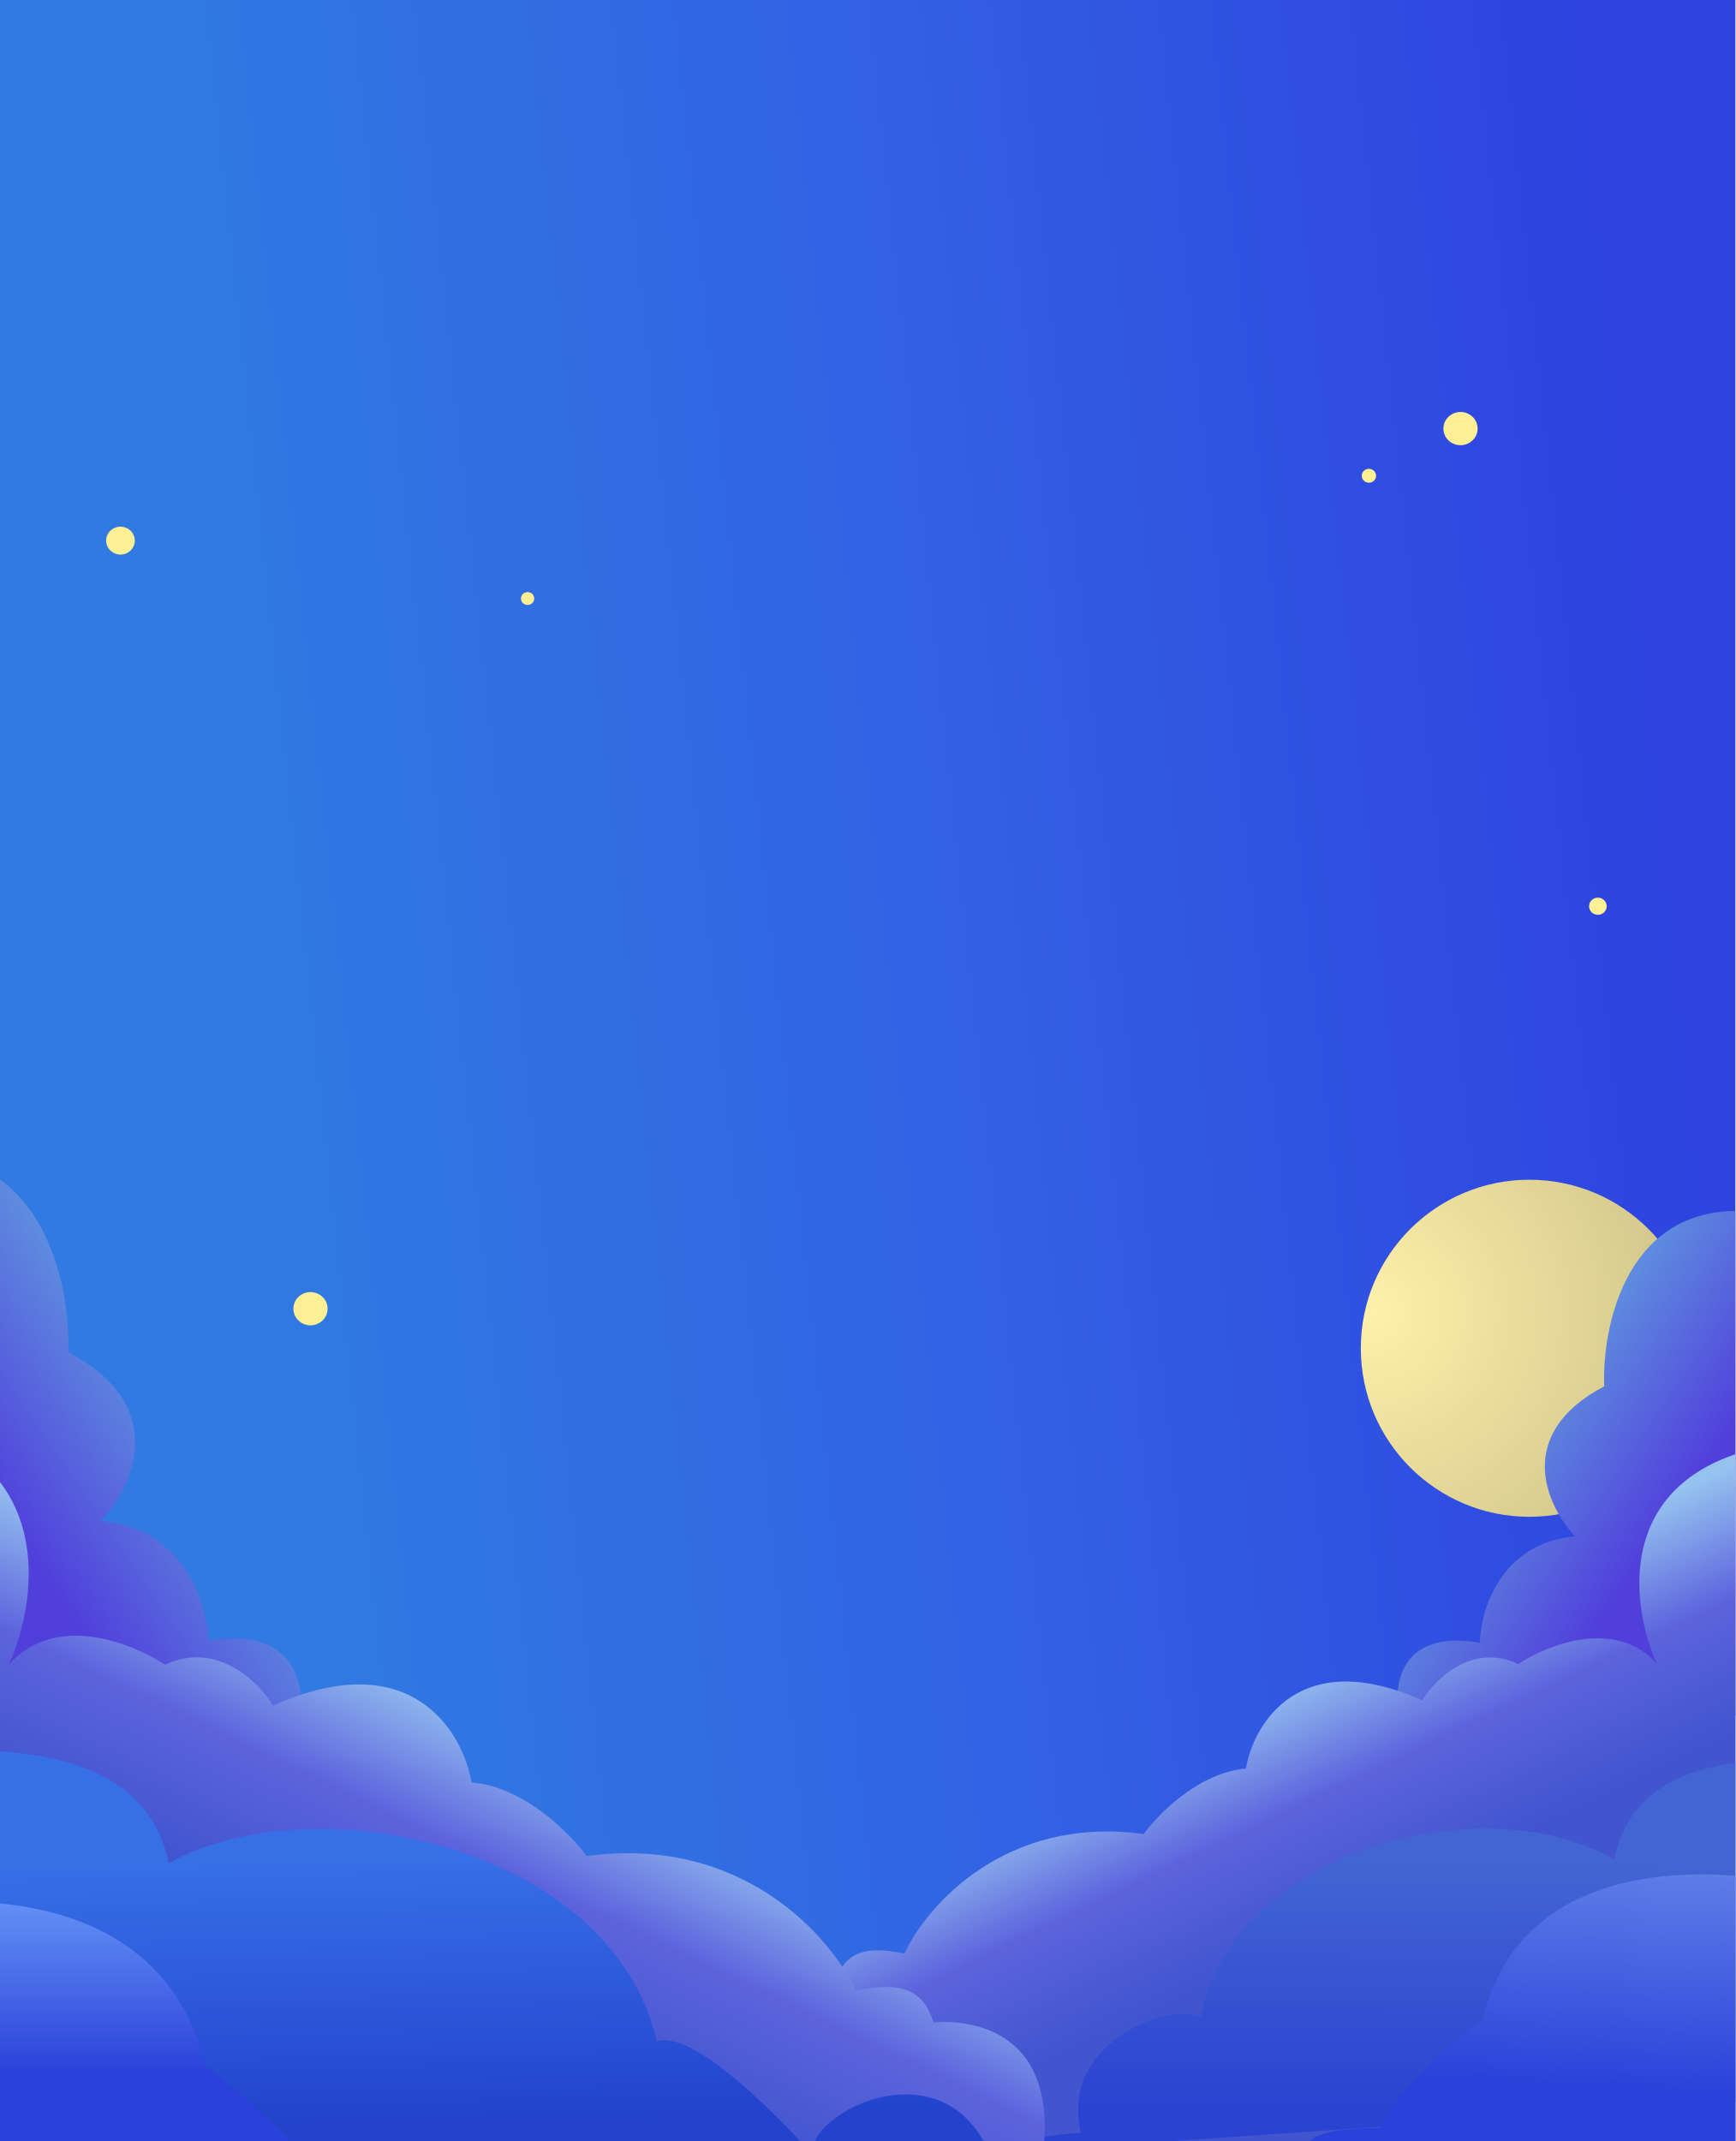
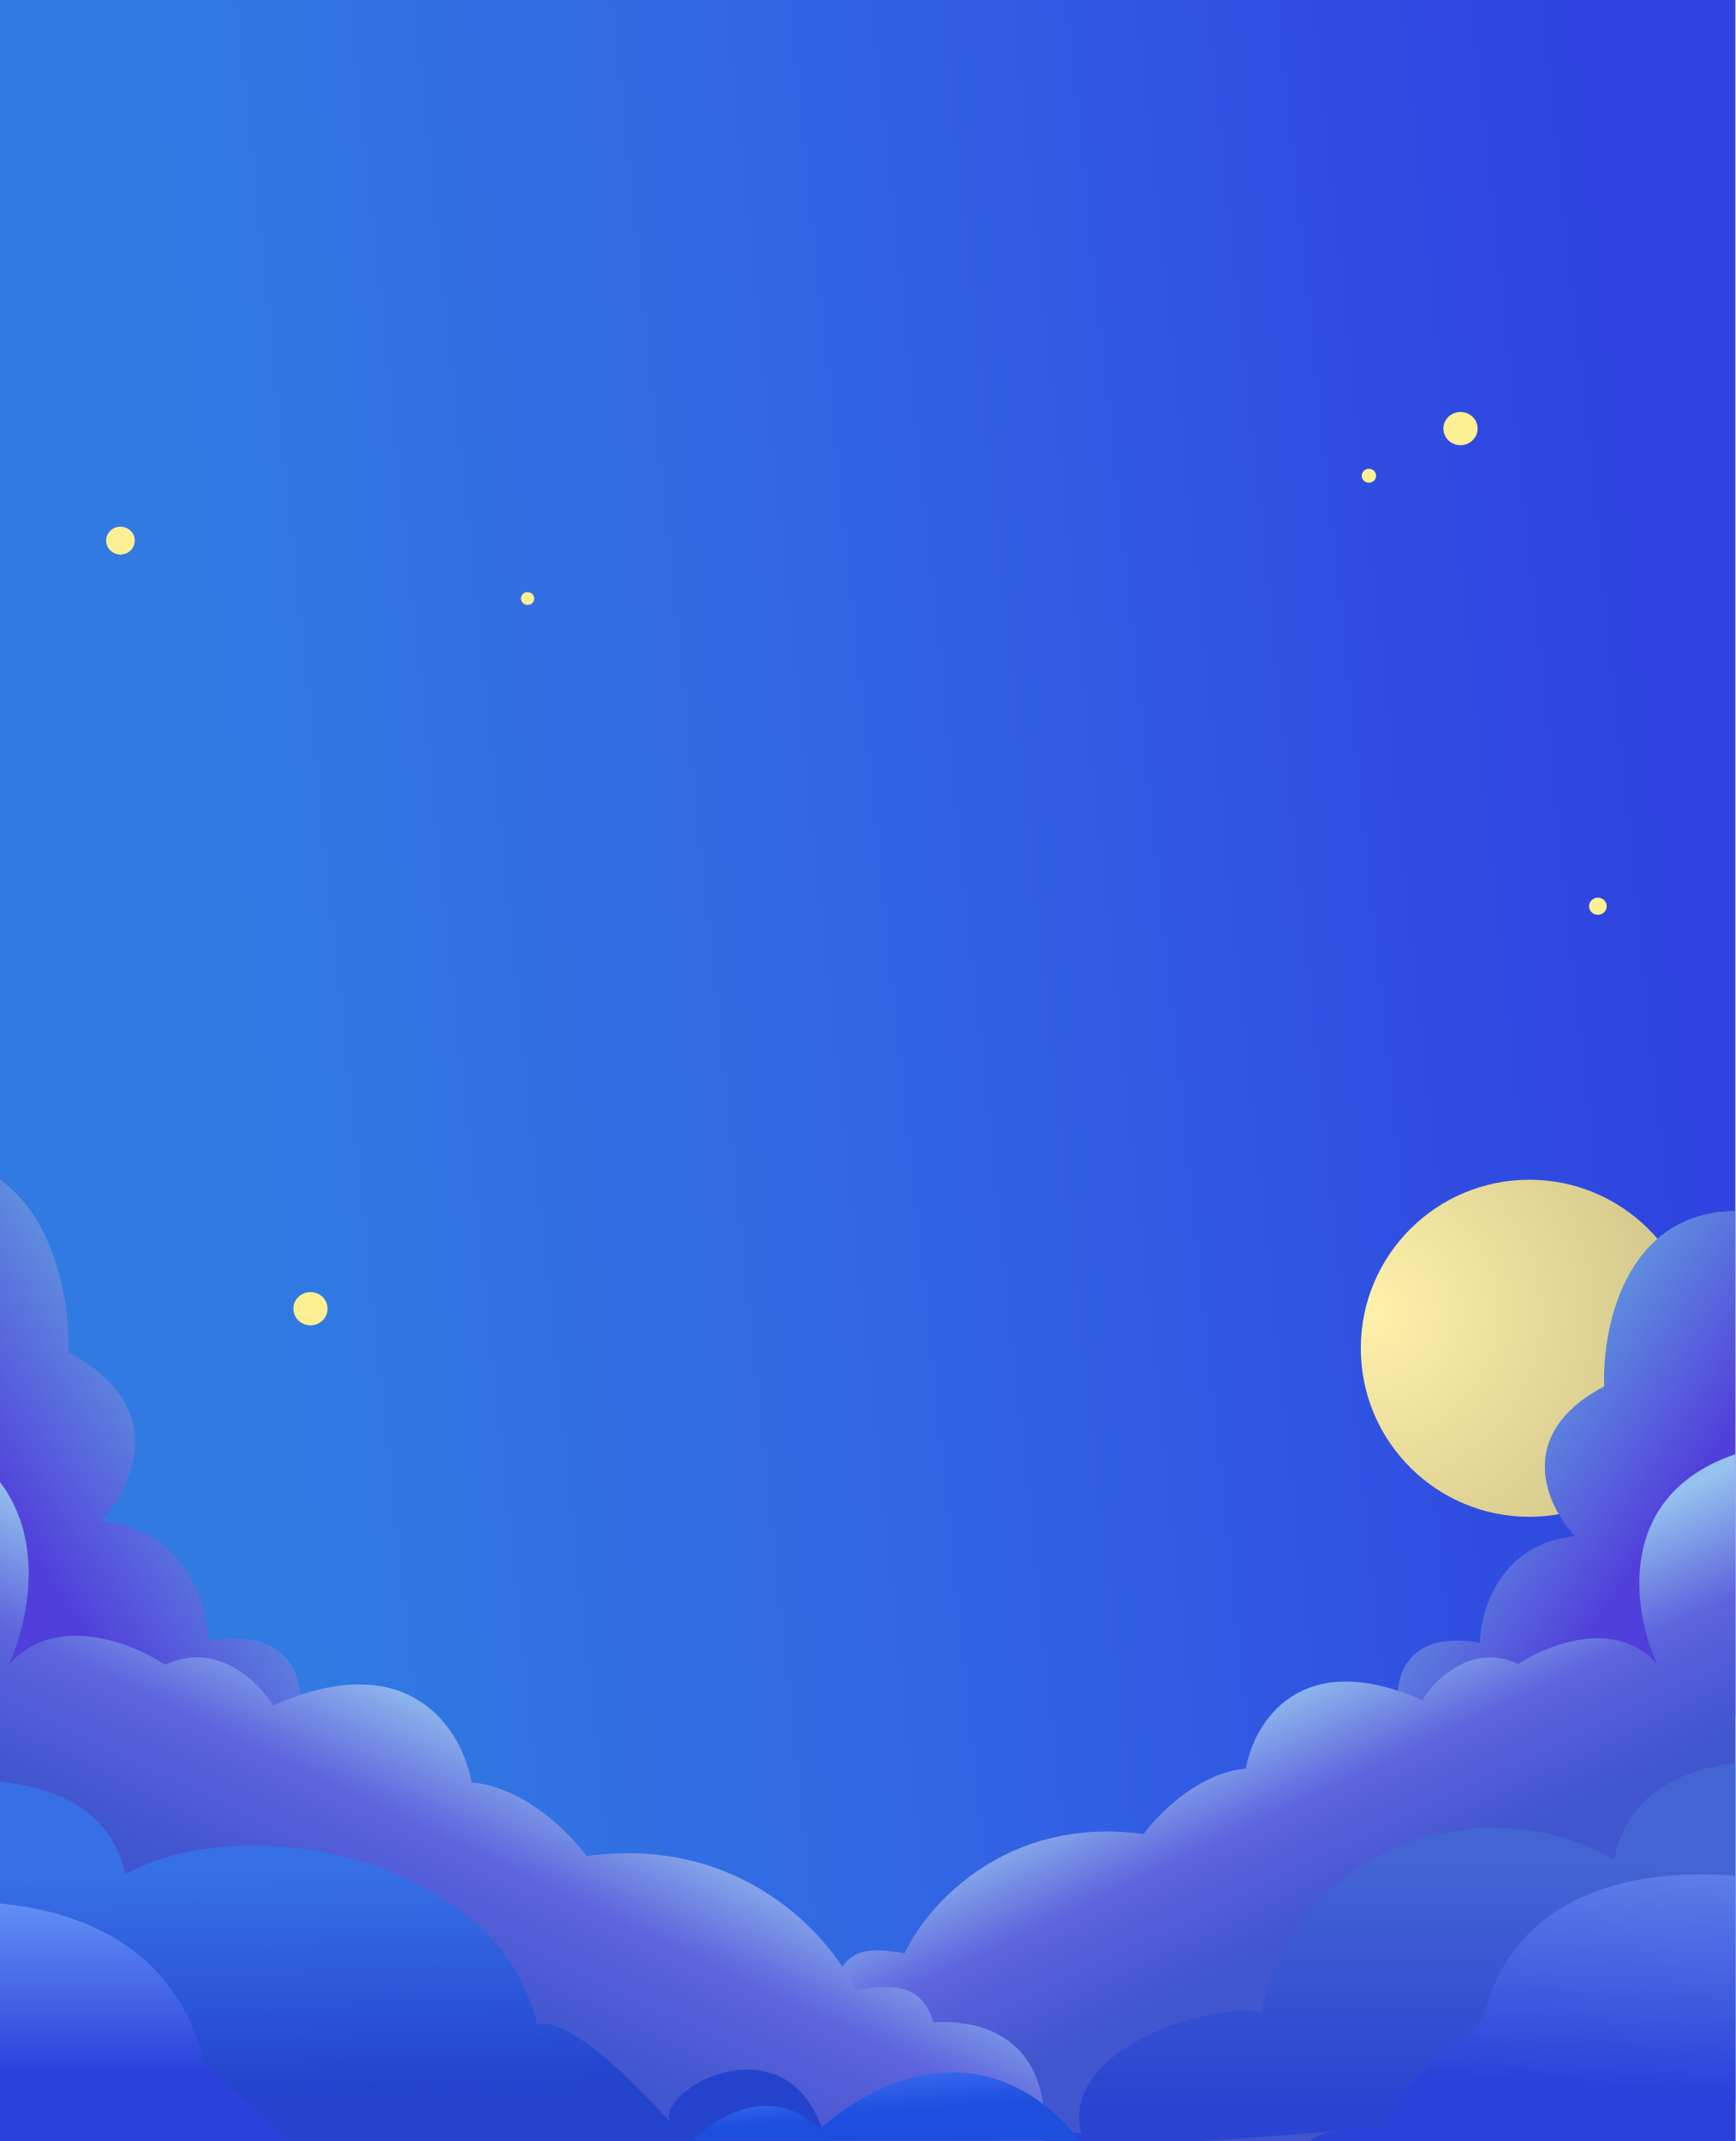
<svg xmlns="http://www.w3.org/2000/svg" width="278" height="343" viewBox="0 0 278 343" fill="none">
  <g clip-path="url(#clip0_307_1640)">
    <rect width="278" height="343" fill="white" />
    <rect width="278" height="343" fill="url(#paint0_linear_307_1640)" />
    <circle cx="245" cy="216" r="27" fill="url(#paint1_radial_307_1640)" />
    <path d="M237.077 263.172C224.261 260.976 223.134 270.034 224.172 274.837H281.688L280.13 194.065C260.728 192.732 256.62 212.2 256.991 222.1C242.395 229.785 247.794 241.313 252.318 246.116C240.392 247.214 237.188 257.944 237.077 263.172Z" fill="url(#paint2_linear_307_1640)" />
    <path d="M144.896 312.958C138.294 311.591 135.203 312.958 133.846 317.515C133.846 317.515 116.912 315.337 118.055 334.199C118.403 339.936 129.65 343.262 129.65 343.262H283.648L278.333 232.867C258.639 239.338 261.549 258.045 265.465 266.589C258.863 259.116 247.888 263.475 243.226 266.589C235.84 263.126 229.891 269.02 227.84 272.4C208.258 263.65 200.845 276.045 199.586 283.337C192.089 283.975 185.552 290.59 183.221 293.818C161.065 290.81 148.44 305.325 144.896 312.958Z" fill="url(#paint3_linear_307_1640)" />
-     <path d="M258.617 297.886C262.335 278.756 287.381 282.199 294.927 282.065L298.64 335.294L159.493 345C160.875 342.885 169.2 341.912 173.19 341.69C169.74 327.585 186.398 320.889 192.37 323.027C198.5 295.015 238.982 286.432 258.617 297.886Z" fill="url(#paint4_linear_307_1640)" />
+     <path d="M258.617 297.886C262.335 278.756 287.381 282.199 294.927 282.065L298.64 335.294L158.5 345.5C159.882 343.385 169.2 341.912 173.19 341.69C169.74 327.585 196.027 320.362 202 322.5C208.13 294.488 238.982 286.432 258.617 297.886Z" fill="url(#paint4_linear_307_1640)" />
    <path d="M292.441 303.16C301.976 291.616 316.573 289.513 322.68 289.904V343.262H209.671C210.907 341.249 217.691 340.857 220.928 340.913C223.224 335.41 232.921 327.098 237.482 323.631C244.015 296.113 276.844 298.518 292.441 303.16Z" fill="url(#paint5_linear_307_1640)" />
    <path d="M33.347 262.855C47.772 260.384 49.041 270.579 47.872 275.985H-16.864L-15.111 185.073C6.726 183.573 11.351 205.484 10.934 216.628C27.362 225.277 21.285 238.252 16.193 243.658C29.615 244.894 33.222 256.971 33.347 262.855Z" fill="url(#paint6_linear_307_1640)" />
    <path d="M137.1 318.891C144.531 317.352 148.011 318.891 149.537 324.02C149.537 324.02 168.597 321.569 167.311 342.799C166.919 349.256 154.26 353 154.26 353H-19.07L-13.088 228.746C9.078 236.03 5.804 257.085 1.396 266.702C8.827 258.29 21.18 263.197 26.427 266.702C34.739 262.804 41.435 269.437 43.745 273.242C65.785 263.394 74.129 277.345 75.545 285.551C83.984 286.27 91.341 293.715 93.965 297.349C118.902 293.963 133.112 310.3 137.1 318.891Z" fill="url(#paint7_linear_307_1640)" />
-     <path d="M27.041 298.48C22.588 276.93 -6.917 280.713 -15.811 280.535L-19.99 340.446L160.055 349.429C153.949 324.876 127.756 339.029 130.402 345.476C130.402 345.476 112.242 324.644 105.211 327.029C97.883 295.47 50.139 285.657 27.041 298.48Z" fill="url(#paint8_linear_307_1640)" />
+     <path d="M20.053 300.267C16.293 282.071 -8.621 285.265 -16.131 285.115L-11 348.5L132.364 343.287C127.208 322.554 105.092 334.505 107.326 339.948C107.326 339.948 91.993 322.359 86.056 324.372C79.868 297.725 39.556 289.44 20.053 300.267Z" fill="url(#paint8_linear_307_1640)" />
    <path d="M-28.965 307.863C-39.697 294.87 -56.127 292.503 -63 292.944V353H64.195C62.804 350.734 55.169 350.293 51.525 350.356C48.941 344.162 38.027 334.807 32.893 330.904C25.54 299.931 -11.41 302.638 -28.965 307.863Z" fill="url(#paint9_linear_307_1640)" />
    <ellipse cx="219.299" cy="76.22" rx="1.149" ry="1.116" fill="#FCEF94" />
    <ellipse cx="84.52" cy="95.886" rx="1.061" ry="1.031" fill="#FCEF94" />
    <ellipse cx="19.298" cy="86.611" rx="2.298" ry="2.233" fill="#FCEF94" />
    <ellipse cx="255.978" cy="145.182" rx="1.414" ry="1.374" fill="#FCEF94" />
    <ellipse cx="233.971" cy="68.662" rx="2.74" ry="2.662" fill="#FCEF94" />
    <ellipse cx="49.74" cy="209.662" rx="2.74" ry="2.662" fill="#FCEF94" />
+     <path d="M129.452 342.935C137.289 334.683 156.969 323.131 173 342.935H129.452Z" fill="url(#paint10_linear_307_1640)" />
+     <path d="M111 342.935C114.97 338.737 124.941 332.859 133.062 342.935H111Z" fill="url(#paint11_linear_307_1640)" />
  </g>
  <defs>
    <linearGradient id="paint0_linear_307_1640" x1="40.929" y1="182.64" x2="269.992" y2="158.563" gradientUnits="userSpaceOnUse">
      <stop stop-color="#307AE2" />
      <stop offset="0.5" stop-color="#3261E4" />
      <stop offset="1" stop-color="#2E43DF" />
    </linearGradient>
    <radialGradient id="paint1_radial_307_1640" cx="0" cy="0" r="1" gradientUnits="userSpaceOnUse" gradientTransform="translate(219.813 210.237) rotate(29.6199) scale(66.2882)">
      <stop stop-color="#FFF1AB" />
      <stop offset="1" stop-color="#C3B881" />
    </radialGradient>
    <linearGradient id="paint2_linear_307_1640" x1="245.433" y1="198.001" x2="281.688" y2="222.742" gradientUnits="userSpaceOnUse">
      <stop stop-color="#67BAE1" />
      <stop offset="1" stop-color="#513FDB" />
    </linearGradient>
    <linearGradient id="paint3_linear_307_1640" x1="187.706" y1="274.265" x2="206.731" y2="314.112" gradientUnits="userSpaceOnUse">
      <stop offset="0.072" stop-color="#95C2EF" />
      <stop offset="0.507" stop-color="#5D63DD" />
      <stop offset="0.95" stop-color="#4055CE" />
    </linearGradient>
    <linearGradient id="paint4_linear_307_1640" x1="220.937" y1="298.435" x2="220.774" y2="337.792" gradientUnits="userSpaceOnUse">
      <stop stop-color="#4365D3" />
      <stop offset="1" stop-color="#2B43D1" />
    </linearGradient>
    <linearGradient id="paint5_linear_307_1640" x1="252.703" y1="343.262" x2="255.806" y2="282.022" gradientUnits="userSpaceOnUse">
      <stop offset="0.151" stop-color="#2B42DA" />
      <stop offset="1" stop-color="#779BEE" />
    </linearGradient>
    <linearGradient id="paint6_linear_307_1640" x1="23.942" y1="189.503" x2="-16.864" y2="217.35" gradientUnits="userSpaceOnUse">
      <stop stop-color="#67BAE1" />
      <stop offset="1" stop-color="#513FDB" />
    </linearGradient>
    <linearGradient id="paint7_linear_307_1640" x1="88.917" y1="275.341" x2="67.503" y2="320.19" gradientUnits="userSpaceOnUse">
      <stop offset="0.072" stop-color="#95C2EF" />
      <stop offset="0.507" stop-color="#5D63DD" />
      <stop offset="0.95" stop-color="#4055CE" />
    </linearGradient>
-     <linearGradient id="paint8_linear_307_1640" x1="52.614" y1="298.409" x2="53.468" y2="339.647" gradientUnits="userSpaceOnUse">
+     <linearGradient id="paint8_linear_307_1640" x1="41.645" y1="300.207" x2="42.366" y2="335.027" gradientUnits="userSpaceOnUse">
      <stop stop-color="#376FE7" />
      <stop offset="1" stop-color="#2343CD" />
    </linearGradient>
    <linearGradient id="paint9_linear_307_1640" x1="12.085" y1="359.249" x2="12.085" y2="305.21" gradientUnits="userSpaceOnUse">
      <stop offset="0.499" stop-color="#2A41DA" />
      <stop offset="1" stop-color="#628EF5" />
    </linearGradient>
+     <linearGradient id="paint10_linear_307_1640" x1="151.322" y1="328.547" x2="152.058" y2="337.566" gradientUnits="userSpaceOnUse">
+       <stop stop-color="#4773F7" />
+       <stop offset="1" stop-color="#1D4EDE" />
+     </linearGradient>
+     <linearGradient id="paint11_linear_307_1640" x1="121.647" y1="334.398" x2="122.113" y2="340.25" gradientUnits="userSpaceOnUse">
+       <stop stop-color="#4773F7" />
+       <stop offset="1" stop-color="#1D4EDE" />
+     </linearGradient>
    <clipPath id="clip0_307_1640">
      <rect width="278" height="343" fill="white" />
    </clipPath>
  </defs>
</svg>
